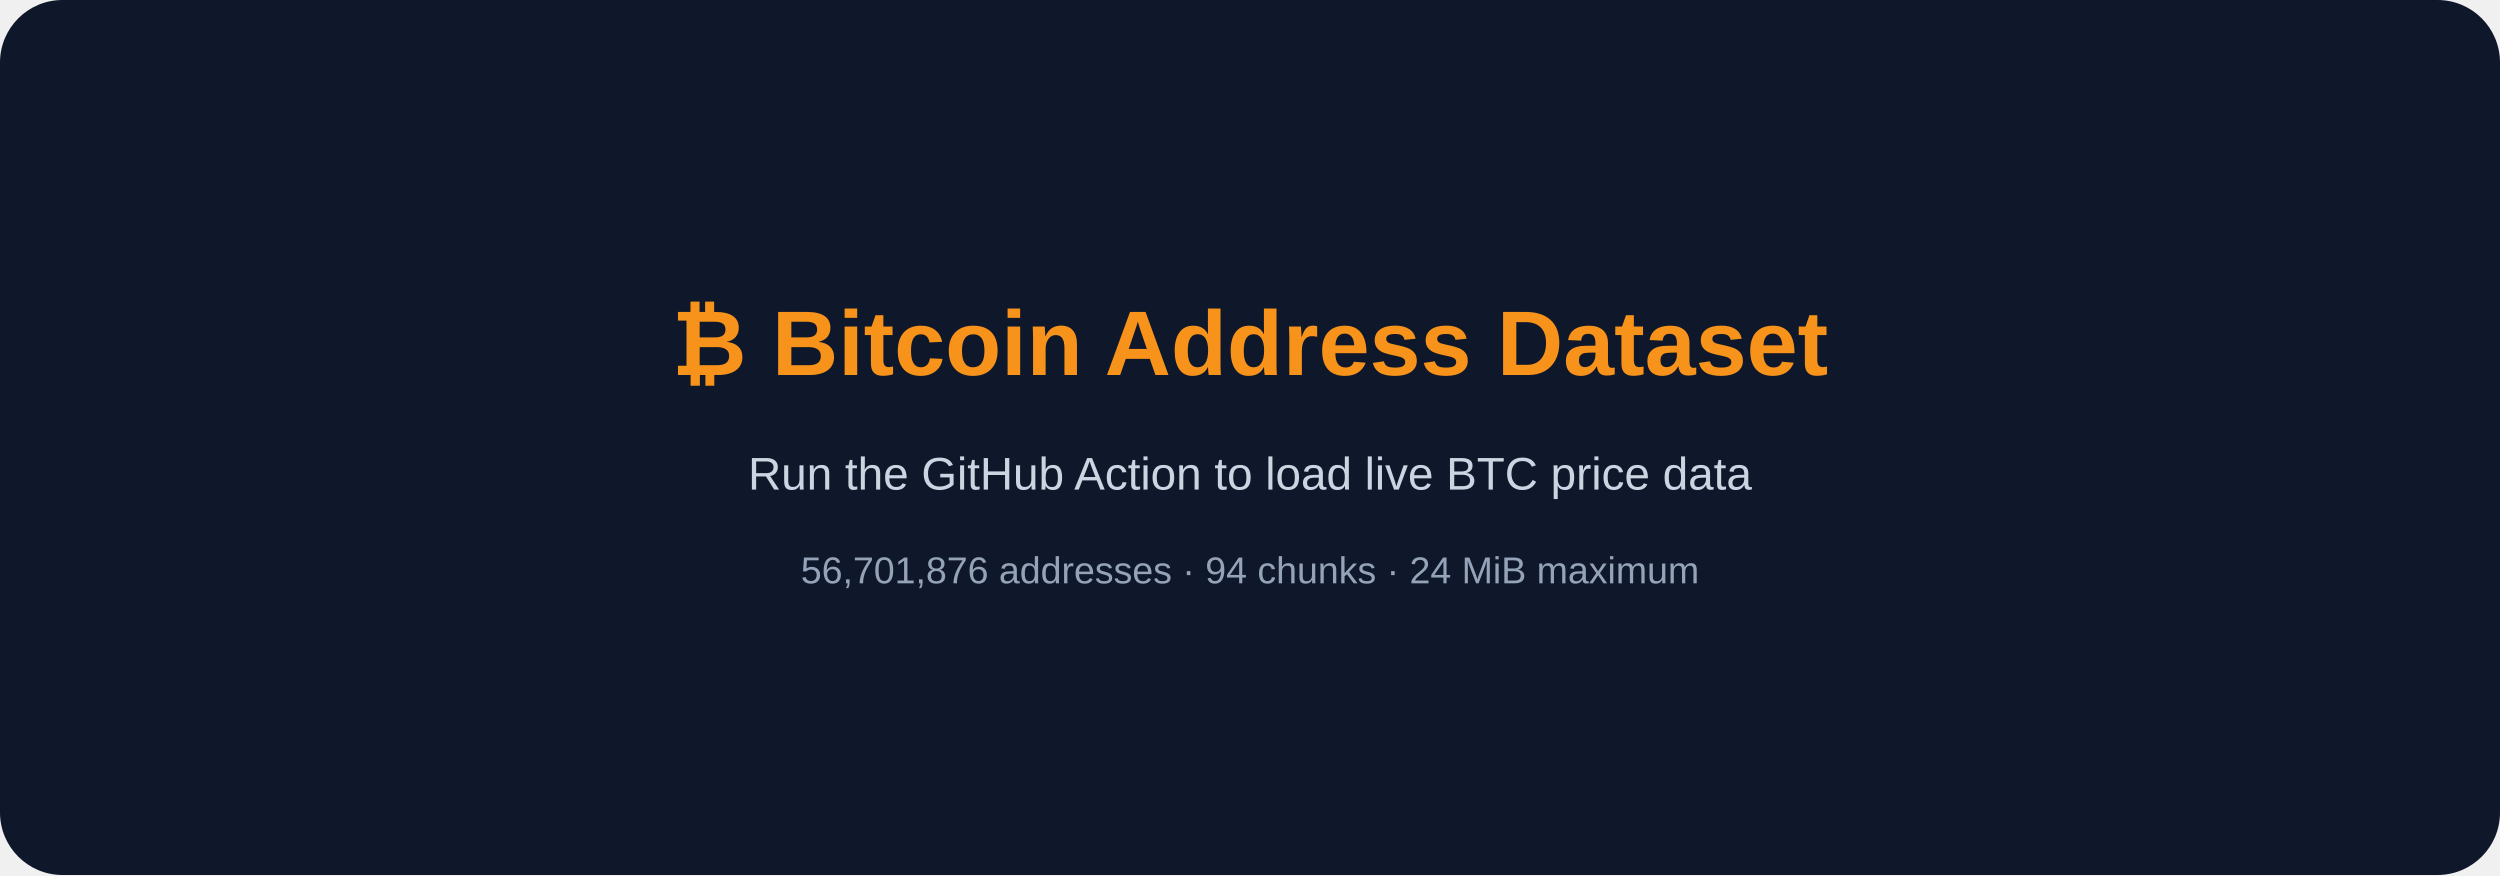
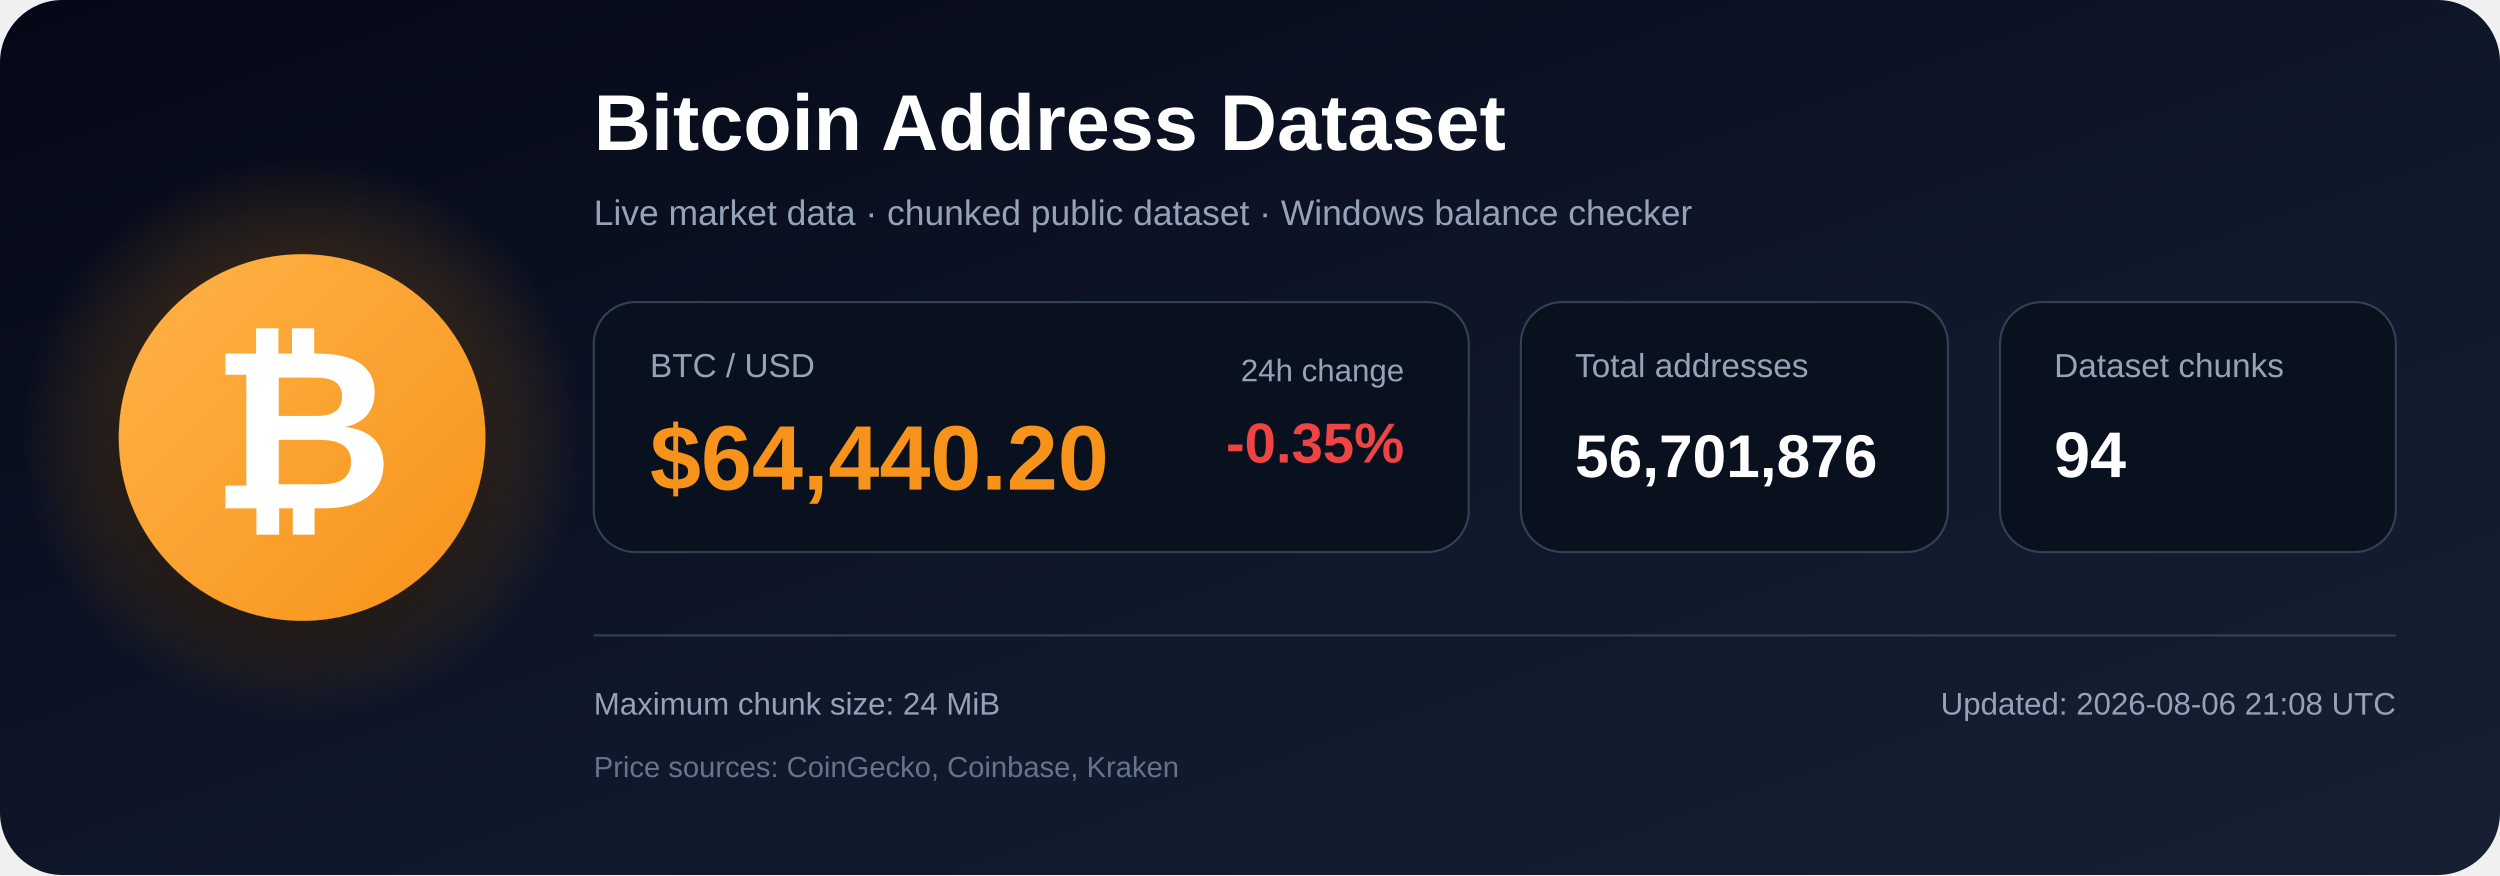
- <svg xmlns="http://www.w3.org/2000/svg" width="1200" height="420" viewBox="0 0 1200 420">
-   <rect width="1200" height="420" rx="30" fill="#0f172a" />
-   <text x="600" y="180" text-anchor="middle" font-family="Arial" font-size="44" font-weight="700" fill="#f7931a">₿ Bitcoin Address Dataset</text>
-   <text x="600" y="235" text-anchor="middle" font-family="Arial" font-size="22" fill="#cbd5e1">Run the GitHub Action to load live BTC price data</text>
-   <text x="600" y="280" text-anchor="middle" font-family="Arial" font-size="18" fill="#94a3b8">56,701,876 addresses · 94 chunks · 24 MiB maximum</text>
+ <svg xmlns="http://www.w3.org/2000/svg" width="1200" height="420" viewBox="0 0 1200 420" role="img" aria-labelledby="title description">
+   <defs>
+     <linearGradient id="bg" x1="0" y1="0" x2="1" y2="1">
+       <stop offset="0%" stop-color="#050816" />
+       <stop offset="55%" stop-color="#0f172a" />
+       <stop offset="100%" stop-color="#172033" />
+     </linearGradient>
+     <radialGradient id="glow">
+       <stop offset="0%" stop-color="#f7931a" stop-opacity=".48" />
+       <stop offset="100%" stop-color="#f7931a" stop-opacity="0" />
+     </radialGradient>
+     <linearGradient id="orange" x1="0" y1="0" x2="1" y2="1">
+       <stop offset="0%" stop-color="#ffb347" />
+       <stop offset="100%" stop-color="#f7931a" />
+     </linearGradient>
+     <filter id="shadow" x="-40%" y="-40%" width="180%" height="180%">
+       <feDropShadow dx="0" dy="12" stdDeviation="18" flood-color="#000000" flood-opacity=".50" />
+     </filter>
+   </defs>
+   <rect width="1200" height="420" rx="30" fill="url(#bg)" />
+   <circle cx="145" cy="210" r="135" fill="url(#glow)" />
+   <circle cx="145" cy="210" r="88" fill="url(#orange)" filter="url(#shadow)" />
+   <text x="145" y="244" text-anchor="middle" font-family="Arial, Helvetica, sans-serif" font-size="108" font-weight="700" fill="#ffffff">₿</text>
+   <text x="285" y="72" font-family="Arial, Helvetica, sans-serif" font-size="38" font-weight="700" fill="#ffffff">
+     Bitcoin Address Dataset
+   </text>
+   <text x="285" y="108" font-family="Arial, Helvetica, sans-serif" font-size="17" fill="#94a3b8">
+     Live market data · chunked public dataset · Windows balance checker
+   </text>
+   <rect x="285" y="145" width="420" height="120" rx="20" fill="#09111f" stroke="#334155" />
+   <text x="312" y="181" font-family="Arial, Helvetica, sans-serif" font-size="16" fill="#94a3b8">BTC / USD</text>
+   <text x="312" y="235" font-family="Arial, Helvetica, sans-serif" font-size="44" font-weight="700" fill="#f7931a">$64,440.20</text>
+   <text x="674" y="183" text-anchor="end" font-family="Arial, Helvetica, sans-serif" font-size="15" fill="#94a3b8">24h change</text>
+   <text x="674" y="222" text-anchor="end" font-family="Arial, Helvetica, sans-serif" font-size="27" font-weight="700" fill="#ef4444">-0.35%</text>
+   <rect x="730" y="145" width="205" height="120" rx="20" fill="#09111f" stroke="#334155" />
+   <text x="756" y="181" font-family="Arial, Helvetica, sans-serif" font-size="16" fill="#94a3b8">Total addresses</text>
+   <text x="756" y="229" font-family="Arial, Helvetica, sans-serif" font-size="29" font-weight="700" fill="#ffffff">56,701,876</text>
+   <rect x="960" y="145" width="190" height="120" rx="20" fill="#09111f" stroke="#334155" />
+   <text x="986" y="181" font-family="Arial, Helvetica, sans-serif" font-size="16" fill="#94a3b8">Dataset chunks</text>
+   <text x="986" y="229" font-family="Arial, Helvetica, sans-serif" font-size="31" font-weight="700" fill="#ffffff">94</text>
+   <line x1="285" y1="305" x2="1150" y2="305" stroke="#334155" stroke-width="1" />
+   <text x="285" y="343" font-family="Arial, Helvetica, sans-serif" font-size="15" fill="#94a3b8">
+     Maximum chunk size: 24 MiB
+   </text>
+   <text x="285" y="373" font-family="Arial, Helvetica, sans-serif" font-size="14" fill="#64748b">
+     Price sources: CoinGecko, Coinbase, Kraken
+   </text>
+   <text x="1150" y="343" text-anchor="end" font-family="Arial, Helvetica, sans-serif" font-size="15" fill="#94a3b8">
+     Updated: 2026-08-06 21:08 UTC
+   </text>
</svg>
